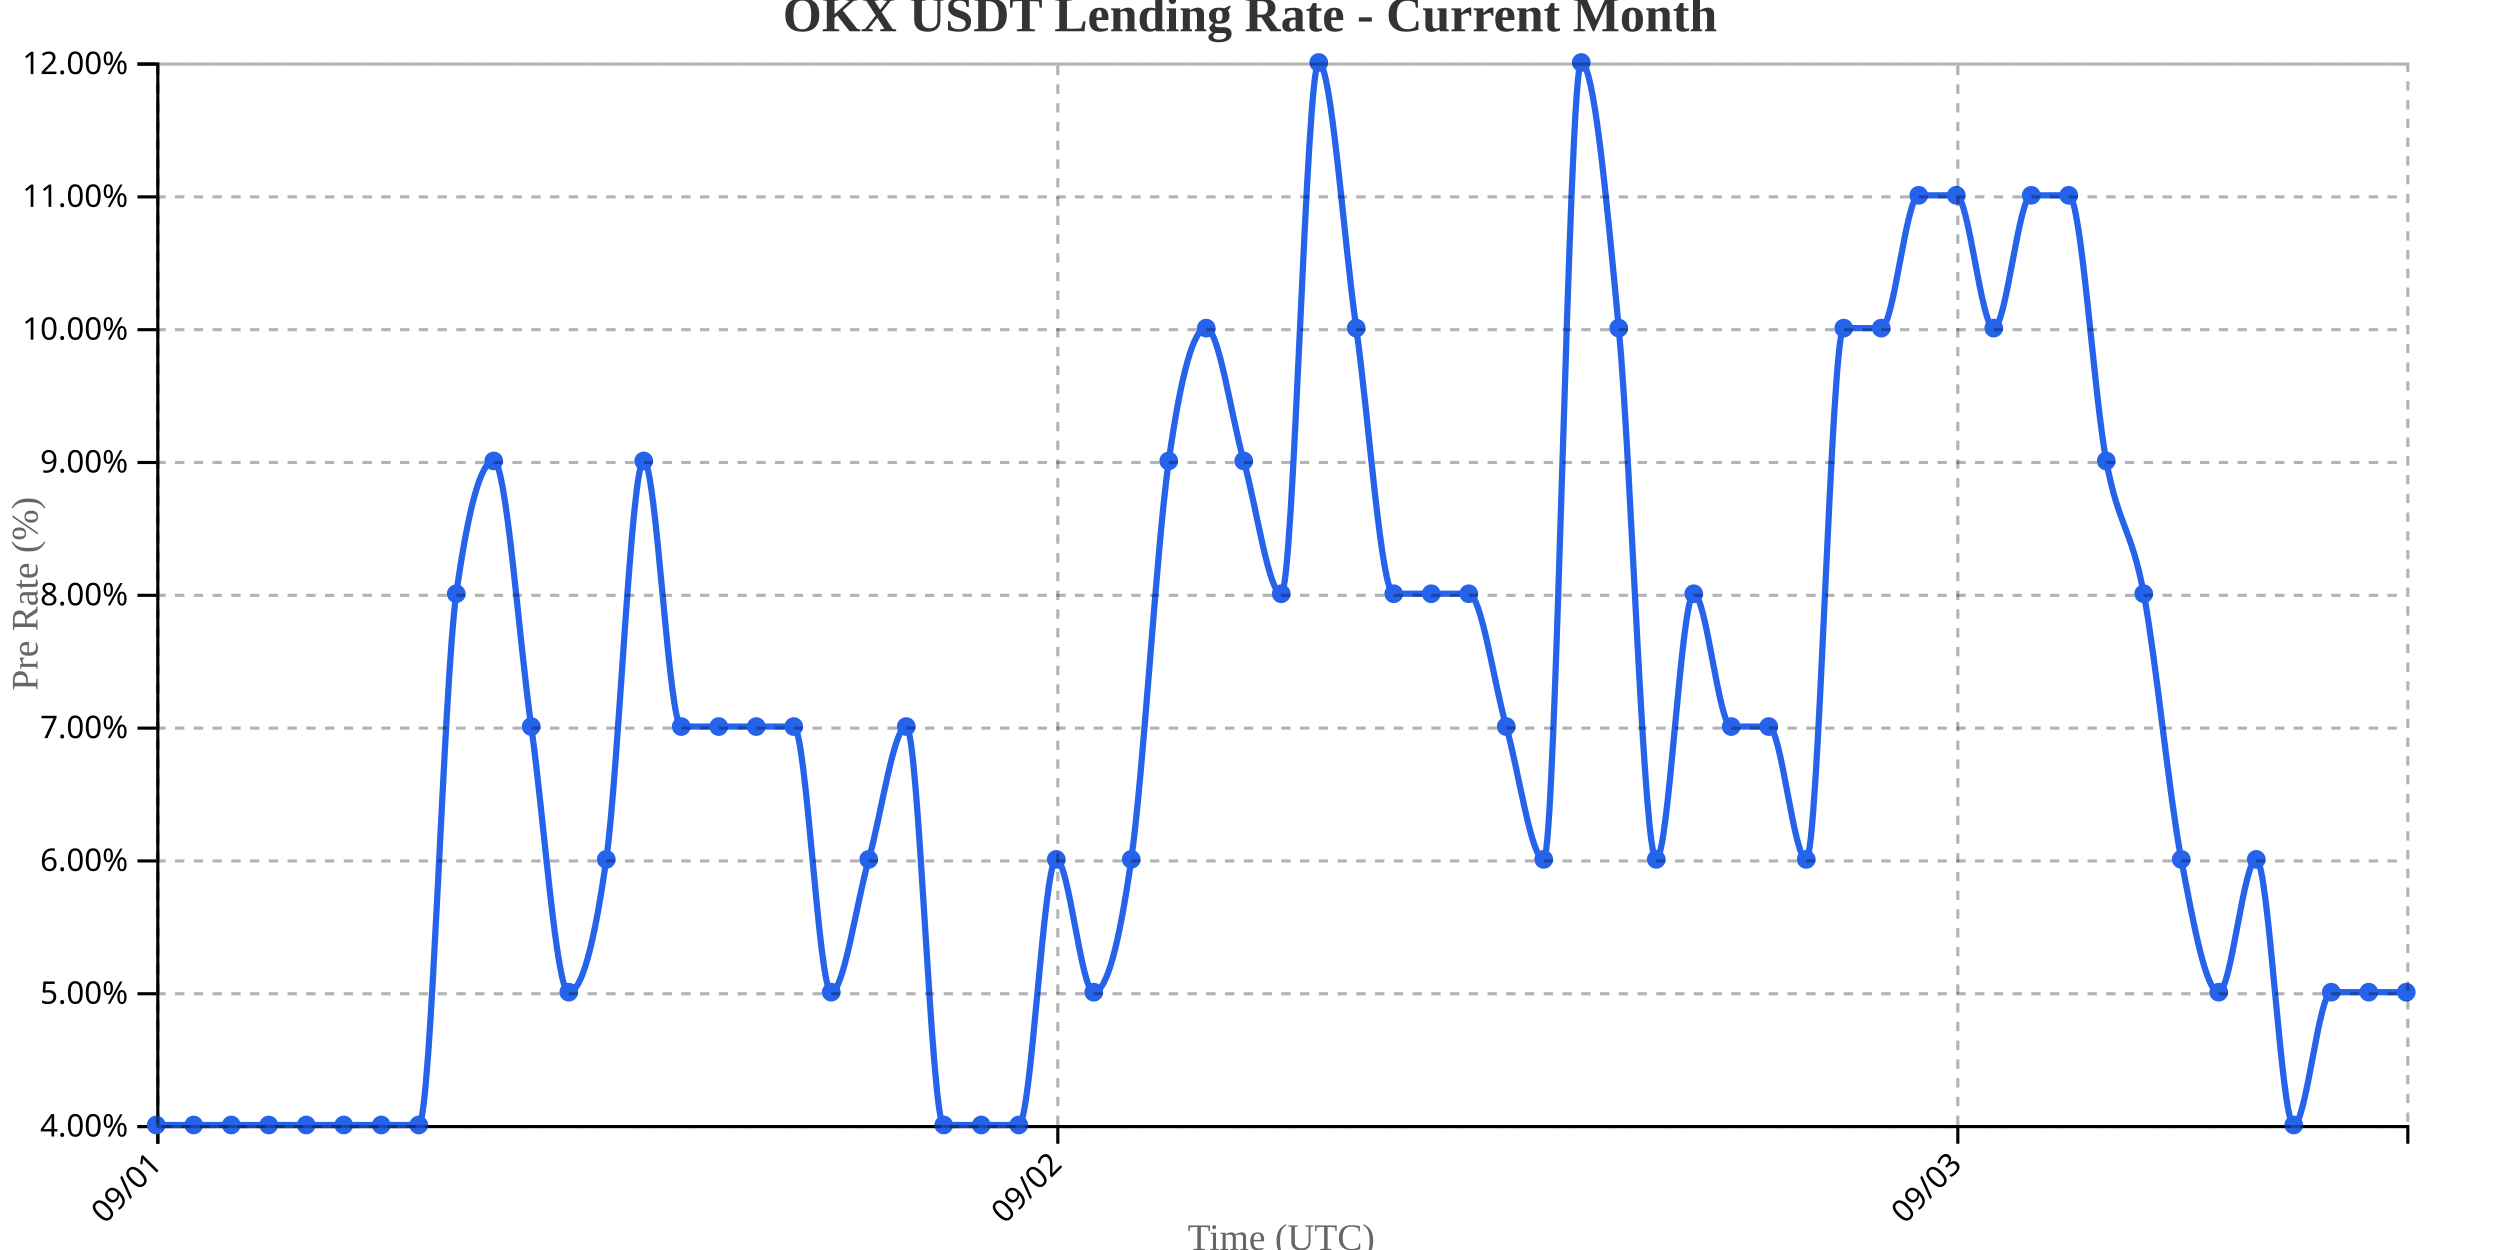
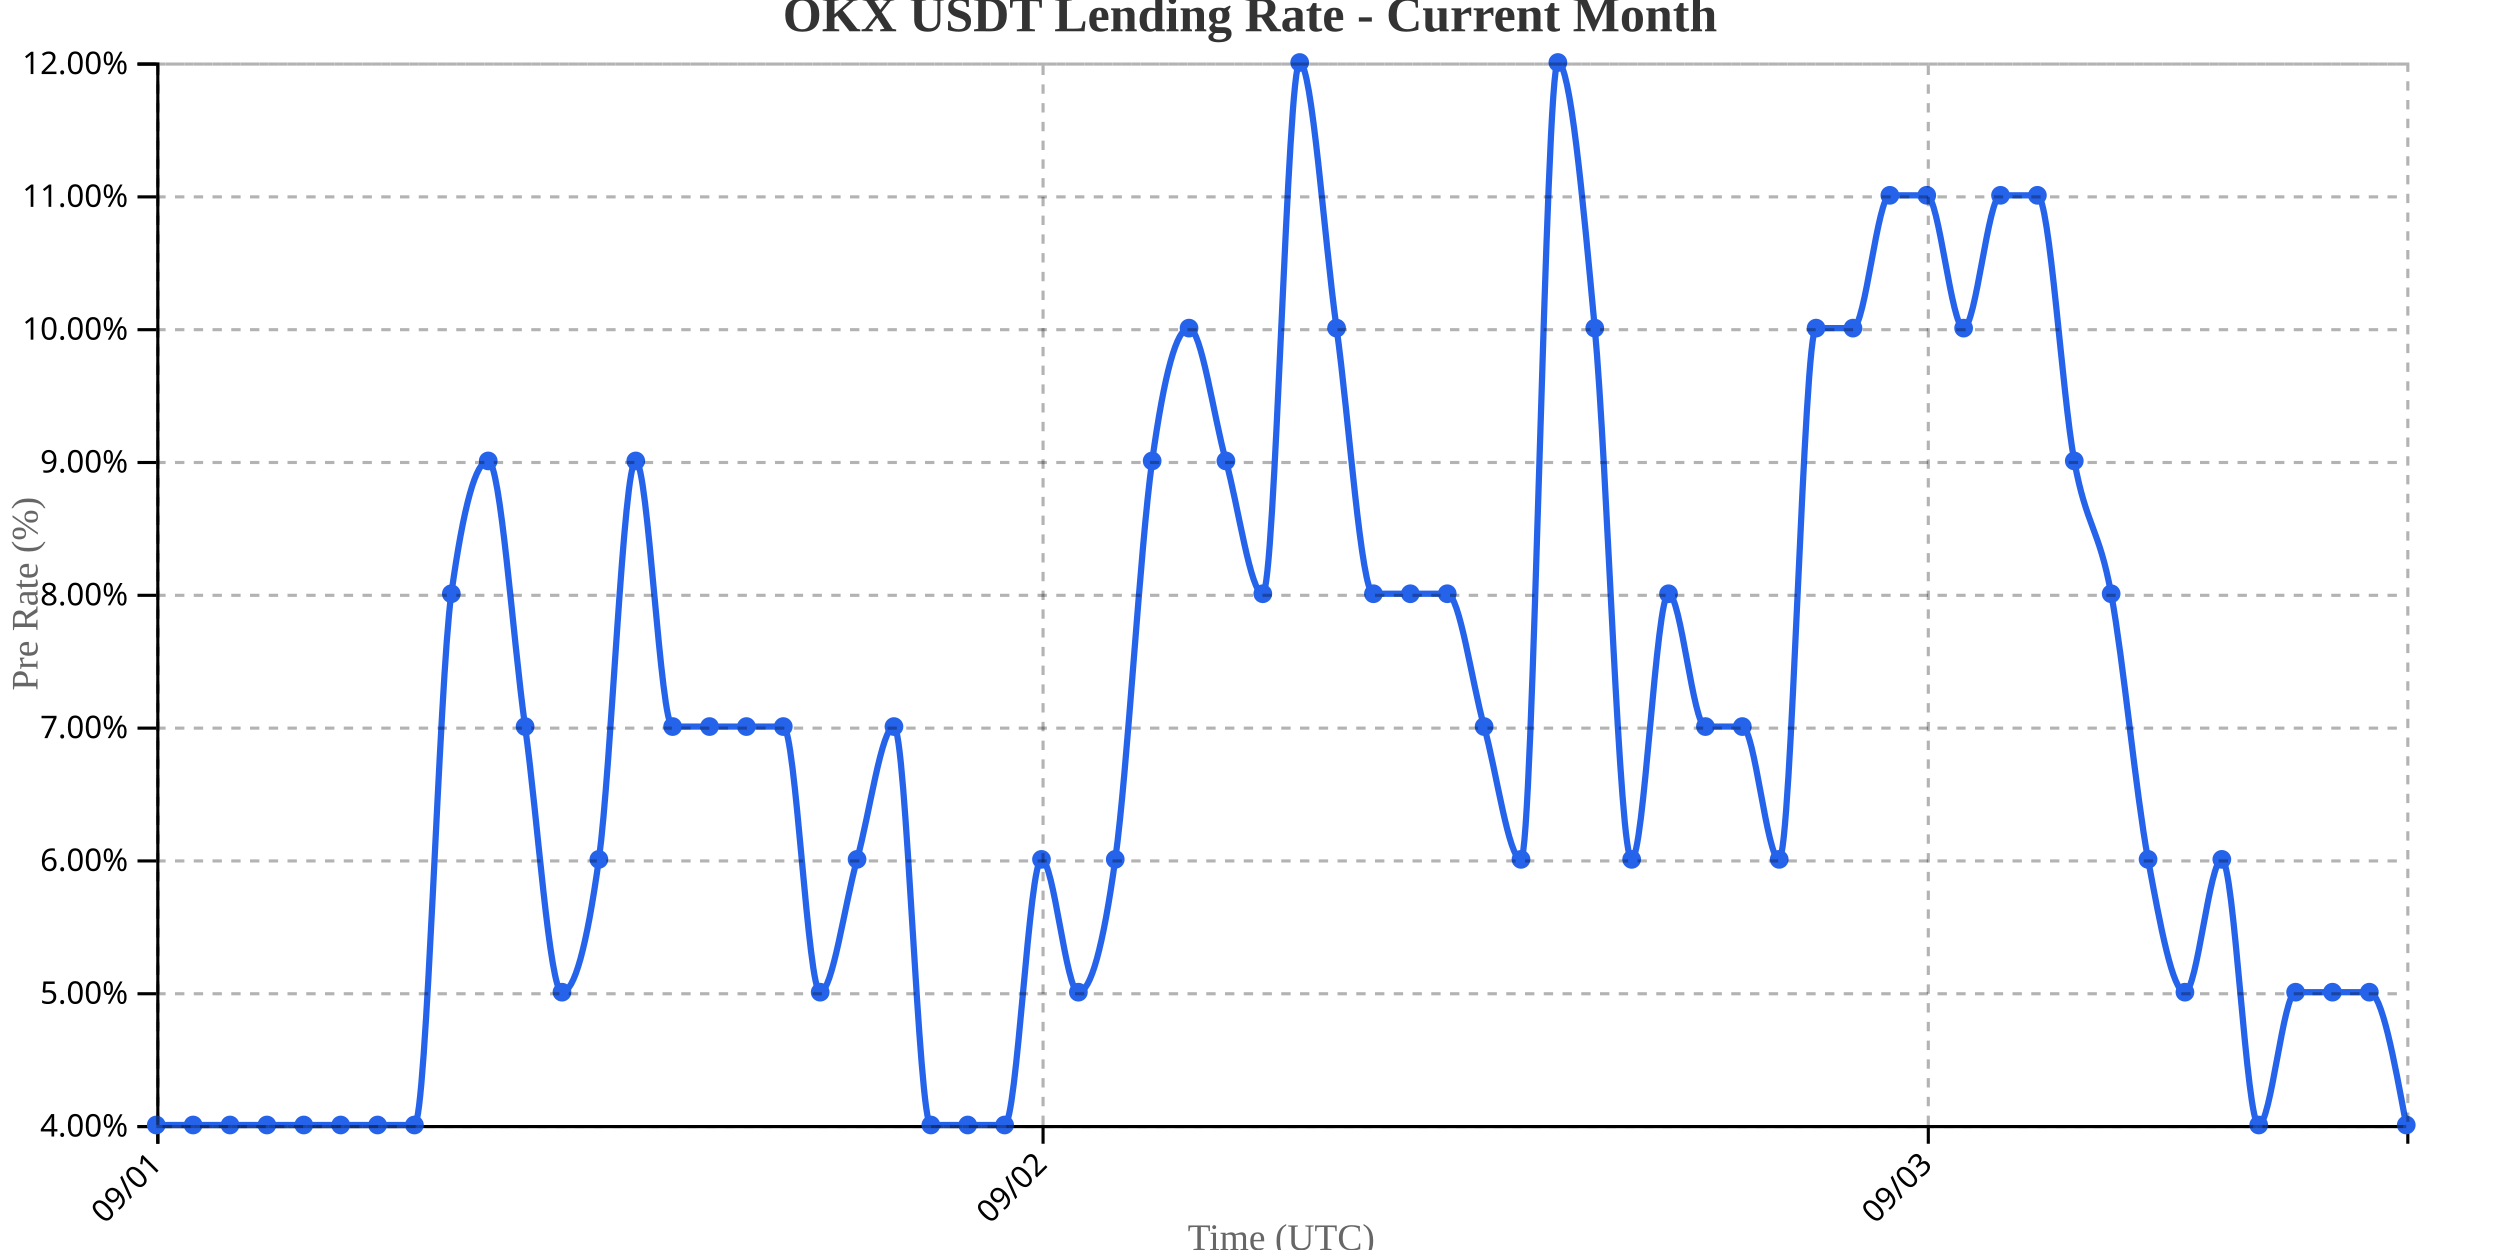
<svg xmlns="http://www.w3.org/2000/svg" width="800" height="400">
  <g transform="translate(50,20)">
    <g transform="translate(0,340)" fill="none" font-size="10" font-family="sans-serif" text-anchor="middle">
      <path class="domain" stroke="currentColor" d="M0.5,6V0.5H720.5V6" />
      <g class="tick" opacity="1" transform="translate(0.5,0)">
        <line stroke="currentColor" y2="6" />
        <text fill="currentColor" y="9" dy=".15em" style="text-anchor: end;" dx="-.8em" transform="rotate(-45)">09/01</text>
      </g>
-       <g class="tick" opacity="1" transform="translate(288.5,0)">
+       <g class="tick" opacity="1" transform="translate(283.7787,0)">
        <line stroke="currentColor" y2="6" />
        <text fill="currentColor" y="9" dy=".15em" style="text-anchor: end;" dx="-.8em" transform="rotate(-45)">09/02</text>
      </g>
-       <g class="tick" opacity="1" transform="translate(576.5,0)">
+       <g class="tick" opacity="1" transform="translate(567.0574,0)">
        <line stroke="currentColor" y2="6" />
        <text fill="currentColor" y="9" dy=".15em" style="text-anchor: end;" dx="-.8em" transform="rotate(-45)">09/03</text>
      </g>
    </g>
    <g fill="none" font-size="10" font-family="sans-serif" text-anchor="end">
      <path class="domain" stroke="currentColor" d="M-6,340.5H0.5V0.5H-6" />
      <g class="tick" opacity="1" transform="translate(0,340.5)">
        <line stroke="currentColor" x2="-6" />
        <text fill="currentColor" x="-9" dy="0.32em">4.00%</text>
      </g>
      <g class="tick" opacity="1" transform="translate(0,298)">
        <line stroke="currentColor" x2="-6" />
        <text fill="currentColor" x="-9" dy="0.32em">5.00%</text>
      </g>
      <g class="tick" opacity="1" transform="translate(0,255.5)">
        <line stroke="currentColor" x2="-6" />
        <text fill="currentColor" x="-9" dy="0.32em">6.00%</text>
      </g>
      <g class="tick" opacity="1" transform="translate(0,213)">
        <line stroke="currentColor" x2="-6" />
        <text fill="currentColor" x="-9" dy="0.32em">7.00%</text>
      </g>
      <g class="tick" opacity="1" transform="translate(0,170.5)">
        <line stroke="currentColor" x2="-6" />
        <text fill="currentColor" x="-9" dy="0.32em">8.00%</text>
      </g>
      <g class="tick" opacity="1" transform="translate(0,128)">
        <line stroke="currentColor" x2="-6" />
        <text fill="currentColor" x="-9" dy="0.32em">9.00%</text>
      </g>
      <g class="tick" opacity="1" transform="translate(0,85.5)">
        <line stroke="currentColor" x2="-6" />
        <text fill="currentColor" x="-9" dy="0.32em">10.00%</text>
      </g>
      <g class="tick" opacity="1" transform="translate(0,43)">
        <line stroke="currentColor" x2="-6" />
        <text fill="currentColor" x="-9" dy="0.32em">11.00%</text>
      </g>
      <g class="tick" opacity="1" transform="translate(0,0.5)">
        <line stroke="currentColor" x2="-6" />
        <text fill="currentColor" x="-9" dy="0.32em">12.00%</text>
      </g>
    </g>
    <text transform="rotate(-90)" y="-50" x="-170" dy="1em" style="text-anchor: middle; font-size: 12px; fill: #666;">Pre Rate (%)</text>
    <text transform="translate(360, 380)" style="text-anchor: middle; font-size: 12px; fill: #666;">Time (UTC)</text>
-     <path fill="none" stroke="#2563eb" stroke-width="2" d="M0,340C4,340,8,340,12,340C16,340,20,340,24,340C28,340,32,340,36,340C40,340,44,340,48,340C52,340,56,340,60,340C64,340,68,340,72,340C76,340,80,340,84,340C88,340,92,198.333,96,170C100,141.667,104,127.5,108,127.5C112,127.5,116,184.167,120,212.5C124,240.833,128,297.5,132,297.5C136,297.5,140,283.333,144,255C148,226.667,152,127.5,156,127.5C160,127.5,164,212.5,168,212.5C172,212.5,176,212.5,180,212.5C184,212.5,188,212.5,192,212.5C196,212.5,200,212.5,204,212.5C208,212.5,212,297.5,216,297.5C220,297.5,224,269.167,228,255C232,240.833,236,212.5,240,212.5C244,212.5,248,340,252,340C256,340,260,340,264,340C268,340,272,340,276,340C280,340,284,255,288,255C292,255,296,297.5,300,297.5C304,297.5,308,283.333,312,255C316,226.667,320,155.833,324,127.5C328,99.167,332,85,336,85C340,85,344,113.333,348,127.5C352,141.667,356,170,360,170C364,170,368,0,372,0C376,0,380,56.667,384,85C388,113.333,392,170,396,170C400,170,404,170,408,170C412,170,416,170,420,170C424,170,428,198.333,432,212.5C436,226.667,440,255,444,255C448,255,452,0,456,0C460,0,464,42.5,468,85C472,127.5,476,255,480,255C484,255,488,170,492,170C496,170,500,212.5,504,212.5C508,212.5,512,212.5,516,212.5C520,212.5,524,255,528,255C532,255,536,85,540,85C544,85,548,85,552,85C556,85,560,42.5,564,42.5C568,42.5,572,42.5,576,42.5C580,42.5,584,85,588,85C592,85,596,42.5,600,42.5C604,42.5,608,42.5,612,42.5C616,42.5,620,106.25,624,127.5C628,148.75,632,148.75,636,170C640,191.25,644,233.75,648,255C652,276.25,656,297.5,660,297.5C664,297.5,668,255,672,255C676,255,680,340,684,340C688,340,692,297.5,696,297.5C700,297.5,704,297.5,708,297.5C712,297.5,716,297.5,720,297.5" />
+     <path fill="none" stroke="#2563eb" stroke-width="2" d="M0,340C3.934,340,7.869,340,11.803,340C15.738,340,19.672,340,23.607,340C27.541,340,31.475,340,35.41,340C39.344,340,43.279,340,47.213,340C51.148,340,55.082,340,59.016,340C62.951,340,66.885,340,70.82,340C74.754,340,78.689,340,82.623,340C86.557,340,90.492,198.333,94.426,170C98.361,141.667,102.295,127.5,106.23,127.5C110.164,127.5,114.098,184.167,118.033,212.5C121.967,240.833,125.902,297.5,129.836,297.5C133.77,297.5,137.705,283.333,141.639,255C145.574,226.667,149.508,127.5,153.443,127.5C157.377,127.5,161.311,212.5,165.246,212.5C169.18,212.5,173.115,212.5,177.049,212.5C180.984,212.5,184.918,212.5,188.852,212.5C192.787,212.5,196.721,212.5,200.656,212.5C204.59,212.5,208.525,297.5,212.459,297.5C216.393,297.5,220.328,269.167,224.262,255C228.197,240.833,232.131,212.5,236.066,212.5C240,212.5,243.934,340,247.869,340C251.803,340,255.738,340,259.672,340C263.607,340,267.541,340,271.475,340C275.41,340,279.344,255,283.279,255C287.213,255,291.148,297.5,295.082,297.5C299.016,297.5,302.951,283.333,306.885,255C310.82,226.667,314.754,155.833,318.689,127.5C322.623,99.167,326.557,85,330.492,85C334.426,85,338.361,113.333,342.295,127.5C346.23,141.667,350.164,170,354.098,170C358.033,170,361.967,0,365.902,0C369.836,0,373.77,56.667,377.705,85C381.639,113.333,385.574,170,389.508,170C393.443,170,397.377,170,401.311,170C405.246,170,409.18,170,413.115,170C417.049,170,420.984,198.333,424.918,212.5C428.852,226.667,432.787,255,436.721,255C440.656,255,444.59,0,448.525,0C452.459,0,456.393,42.5,460.328,85C464.262,127.5,468.197,255,472.131,255C476.066,255,480,170,483.934,170C487.869,170,491.803,212.5,495.738,212.5C499.672,212.5,503.607,212.5,507.541,212.5C511.475,212.5,515.41,255,519.344,255C523.279,255,527.213,85,531.148,85C535.082,85,539.016,85,542.951,85C546.885,85,550.82,42.5,554.754,42.5C558.689,42.5,562.623,42.5,566.557,42.5C570.492,42.5,574.426,85,578.361,85C582.295,85,586.23,42.5,590.164,42.5C594.098,42.5,598.033,42.5,601.967,42.5C605.902,42.5,609.836,106.25,613.77,127.5C617.705,148.75,621.639,148.75,625.574,170C629.508,191.25,633.443,233.75,637.377,255C641.311,276.25,645.246,297.5,649.18,297.5C653.115,297.5,657.049,255,660.984,255C664.918,255,668.852,340,672.787,340C676.721,340,680.656,297.5,684.59,297.5C688.525,297.5,692.459,297.5,696.393,297.5C700.328,297.5,704.262,297.5,708.197,297.5C712.131,297.5,716.066,318.75,720,340" />
    <circle class="dot" cx="0" cy="340" r="3" fill="#2563eb" />
-     <circle class="dot" cx="12" cy="340" r="3" fill="#2563eb" />
-     <circle class="dot" cx="24" cy="340" r="3" fill="#2563eb" />
-     <circle class="dot" cx="36" cy="340" r="3" fill="#2563eb" />
-     <circle class="dot" cx="48" cy="340" r="3" fill="#2563eb" />
-     <circle class="dot" cx="60" cy="340" r="3" fill="#2563eb" />
-     <circle class="dot" cx="72" cy="340" r="3" fill="#2563eb" />
-     <circle class="dot" cx="84" cy="340" r="3" fill="#2563eb" />
-     <circle class="dot" cx="96" cy="170" r="3" fill="#2563eb" />
-     <circle class="dot" cx="108" cy="127.5" r="3" fill="#2563eb" />
-     <circle class="dot" cx="120" cy="212.5" r="3" fill="#2563eb" />
-     <circle class="dot" cx="132" cy="297.5" r="3" fill="#2563eb" />
-     <circle class="dot" cx="144" cy="255" r="3" fill="#2563eb" />
-     <circle class="dot" cx="156" cy="127.5" r="3" fill="#2563eb" />
-     <circle class="dot" cx="168" cy="212.5" r="3" fill="#2563eb" />
-     <circle class="dot" cx="180" cy="212.5" r="3" fill="#2563eb" />
-     <circle class="dot" cx="192" cy="212.5" r="3" fill="#2563eb" />
-     <circle class="dot" cx="204" cy="212.5" r="3" fill="#2563eb" />
-     <circle class="dot" cx="216" cy="297.5" r="3" fill="#2563eb" />
-     <circle class="dot" cx="228" cy="255" r="3" fill="#2563eb" />
-     <circle class="dot" cx="240" cy="212.5" r="3" fill="#2563eb" />
-     <circle class="dot" cx="252" cy="340" r="3" fill="#2563eb" />
-     <circle class="dot" cx="264" cy="340" r="3" fill="#2563eb" />
-     <circle class="dot" cx="276" cy="340" r="3" fill="#2563eb" />
-     <circle class="dot" cx="288" cy="255" r="3" fill="#2563eb" />
-     <circle class="dot" cx="300" cy="297.5" r="3" fill="#2563eb" />
-     <circle class="dot" cx="312" cy="255" r="3" fill="#2563eb" />
-     <circle class="dot" cx="324" cy="127.5" r="3" fill="#2563eb" />
-     <circle class="dot" cx="336" cy="85" r="3" fill="#2563eb" />
-     <circle class="dot" cx="348" cy="127.5" r="3" fill="#2563eb" />
-     <circle class="dot" cx="360" cy="170" r="3" fill="#2563eb" />
-     <circle class="dot" cx="372" cy="0" r="3" fill="#2563eb" />
-     <circle class="dot" cx="384" cy="85" r="3" fill="#2563eb" />
-     <circle class="dot" cx="396" cy="170" r="3" fill="#2563eb" />
-     <circle class="dot" cx="408" cy="170" r="3" fill="#2563eb" />
-     <circle class="dot" cx="420" cy="170" r="3" fill="#2563eb" />
-     <circle class="dot" cx="432" cy="212.5" r="3" fill="#2563eb" />
-     <circle class="dot" cx="444" cy="255" r="3" fill="#2563eb" />
-     <circle class="dot" cx="456" cy="0" r="3" fill="#2563eb" />
-     <circle class="dot" cx="468" cy="85" r="3" fill="#2563eb" />
-     <circle class="dot" cx="480" cy="255" r="3" fill="#2563eb" />
-     <circle class="dot" cx="492" cy="170" r="3" fill="#2563eb" />
-     <circle class="dot" cx="504" cy="212.5" r="3" fill="#2563eb" />
-     <circle class="dot" cx="516" cy="212.5" r="3" fill="#2563eb" />
-     <circle class="dot" cx="528" cy="255" r="3" fill="#2563eb" />
-     <circle class="dot" cx="540" cy="85" r="3" fill="#2563eb" />
-     <circle class="dot" cx="552" cy="85" r="3" fill="#2563eb" />
-     <circle class="dot" cx="564" cy="42.5" r="3" fill="#2563eb" />
-     <circle class="dot" cx="576" cy="42.5" r="3" fill="#2563eb" />
-     <circle class="dot" cx="588" cy="85" r="3" fill="#2563eb" />
-     <circle class="dot" cx="600" cy="42.5" r="3" fill="#2563eb" />
-     <circle class="dot" cx="612" cy="42.5" r="3" fill="#2563eb" />
-     <circle class="dot" cx="624" cy="127.5" r="3" fill="#2563eb" />
-     <circle class="dot" cx="636" cy="170" r="3" fill="#2563eb" />
-     <circle class="dot" cx="648" cy="255" r="3" fill="#2563eb" />
-     <circle class="dot" cx="660" cy="297.5" r="3" fill="#2563eb" />
-     <circle class="dot" cx="672" cy="255" r="3" fill="#2563eb" />
-     <circle class="dot" cx="684" cy="340" r="3" fill="#2563eb" />
-     <circle class="dot" cx="696" cy="297.5" r="3" fill="#2563eb" />
-     <circle class="dot" cx="708" cy="297.5" r="3" fill="#2563eb" />
-     <circle class="dot" cx="720" cy="297.5" r="3" fill="#2563eb" />
+     <circle class="dot" cx="11.803" cy="340" r="3" fill="#2563eb" />
+     <circle class="dot" cx="23.607" cy="340" r="3" fill="#2563eb" />
+     <circle class="dot" cx="35.41" cy="340" r="3" fill="#2563eb" />
+     <circle class="dot" cx="47.213" cy="340" r="3" fill="#2563eb" />
+     <circle class="dot" cx="59.016" cy="340" r="3" fill="#2563eb" />
+     <circle class="dot" cx="70.82" cy="340" r="3" fill="#2563eb" />
+     <circle class="dot" cx="82.623" cy="340" r="3" fill="#2563eb" />
+     <circle class="dot" cx="94.426" cy="170" r="3" fill="#2563eb" />
+     <circle class="dot" cx="106.23" cy="127.5" r="3" fill="#2563eb" />
+     <circle class="dot" cx="118.033" cy="212.5" r="3" fill="#2563eb" />
+     <circle class="dot" cx="129.836" cy="297.5" r="3" fill="#2563eb" />
+     <circle class="dot" cx="141.639" cy="255" r="3" fill="#2563eb" />
+     <circle class="dot" cx="153.443" cy="127.5" r="3" fill="#2563eb" />
+     <circle class="dot" cx="165.246" cy="212.5" r="3" fill="#2563eb" />
+     <circle class="dot" cx="177.049" cy="212.5" r="3" fill="#2563eb" />
+     <circle class="dot" cx="188.852" cy="212.5" r="3" fill="#2563eb" />
+     <circle class="dot" cx="200.656" cy="212.5" r="3" fill="#2563eb" />
+     <circle class="dot" cx="212.459" cy="297.5" r="3" fill="#2563eb" />
+     <circle class="dot" cx="224.262" cy="255" r="3" fill="#2563eb" />
+     <circle class="dot" cx="236.066" cy="212.5" r="3" fill="#2563eb" />
+     <circle class="dot" cx="247.869" cy="340" r="3" fill="#2563eb" />
+     <circle class="dot" cx="259.672" cy="340" r="3" fill="#2563eb" />
+     <circle class="dot" cx="271.475" cy="340" r="3" fill="#2563eb" />
+     <circle class="dot" cx="283.279" cy="255" r="3" fill="#2563eb" />
+     <circle class="dot" cx="295.082" cy="297.5" r="3" fill="#2563eb" />
+     <circle class="dot" cx="306.885" cy="255" r="3" fill="#2563eb" />
+     <circle class="dot" cx="318.689" cy="127.5" r="3" fill="#2563eb" />
+     <circle class="dot" cx="330.492" cy="85" r="3" fill="#2563eb" />
+     <circle class="dot" cx="342.295" cy="127.5" r="3" fill="#2563eb" />
+     <circle class="dot" cx="354.098" cy="170" r="3" fill="#2563eb" />
+     <circle class="dot" cx="365.902" cy="0" r="3" fill="#2563eb" />
+     <circle class="dot" cx="377.705" cy="85" r="3" fill="#2563eb" />
+     <circle class="dot" cx="389.508" cy="170" r="3" fill="#2563eb" />
+     <circle class="dot" cx="401.311" cy="170" r="3" fill="#2563eb" />
+     <circle class="dot" cx="413.115" cy="170" r="3" fill="#2563eb" />
+     <circle class="dot" cx="424.918" cy="212.5" r="3" fill="#2563eb" />
+     <circle class="dot" cx="436.721" cy="255" r="3" fill="#2563eb" />
+     <circle class="dot" cx="448.525" cy="0" r="3" fill="#2563eb" />
+     <circle class="dot" cx="460.328" cy="85" r="3" fill="#2563eb" />
+     <circle class="dot" cx="472.131" cy="255" r="3" fill="#2563eb" />
+     <circle class="dot" cx="483.934" cy="170" r="3" fill="#2563eb" />
+     <circle class="dot" cx="495.738" cy="212.5" r="3" fill="#2563eb" />
+     <circle class="dot" cx="507.541" cy="212.5" r="3" fill="#2563eb" />
+     <circle class="dot" cx="519.344" cy="255" r="3" fill="#2563eb" />
+     <circle class="dot" cx="531.148" cy="85" r="3" fill="#2563eb" />
+     <circle class="dot" cx="542.951" cy="85" r="3" fill="#2563eb" />
+     <circle class="dot" cx="554.754" cy="42.5" r="3" fill="#2563eb" />
+     <circle class="dot" cx="566.557" cy="42.5" r="3" fill="#2563eb" />
+     <circle class="dot" cx="578.361" cy="85" r="3" fill="#2563eb" />
+     <circle class="dot" cx="590.164" cy="42.5" r="3" fill="#2563eb" />
+     <circle class="dot" cx="601.967" cy="42.5" r="3" fill="#2563eb" />
+     <circle class="dot" cx="613.77" cy="127.5" r="3" fill="#2563eb" />
+     <circle class="dot" cx="625.574" cy="170" r="3" fill="#2563eb" />
+     <circle class="dot" cx="637.377" cy="255" r="3" fill="#2563eb" />
+     <circle class="dot" cx="649.18" cy="297.5" r="3" fill="#2563eb" />
+     <circle class="dot" cx="660.984" cy="255" r="3" fill="#2563eb" />
+     <circle class="dot" cx="672.787" cy="340" r="3" fill="#2563eb" />
+     <circle class="dot" cx="684.59" cy="297.5" r="3" fill="#2563eb" />
+     <circle class="dot" cx="696.393" cy="297.5" r="3" fill="#2563eb" />
+     <circle class="dot" cx="708.197" cy="297.5" r="3" fill="#2563eb" />
+     <circle class="dot" cx="720" cy="340" r="3" fill="#2563eb" />
    <g class="grid" transform="translate(0,340)" fill="none" font-size="10" font-family="sans-serif" text-anchor="middle" style="stroke-dasharray: 3,3; opacity: 0.3;">
      <path class="domain" stroke="currentColor" d="M0.5,-340V0.5H720.5V-340" />
      <g class="tick" opacity="1" transform="translate(0.5,0)">
        <line stroke="currentColor" y2="-340" />
        <text fill="currentColor" y="3" dy="0.71em" />
      </g>
-       <g class="tick" opacity="1" transform="translate(288.5,0)">
+       <g class="tick" opacity="1" transform="translate(283.7787,0)">
        <line stroke="currentColor" y2="-340" />
        <text fill="currentColor" y="3" dy="0.71em" />
      </g>
-       <g class="tick" opacity="1" transform="translate(576.5,0)">
+       <g class="tick" opacity="1" transform="translate(567.0574,0)">
        <line stroke="currentColor" y2="-340" />
        <text fill="currentColor" y="3" dy="0.71em" />
      </g>
    </g>
    <g class="grid" fill="none" font-size="10" font-family="sans-serif" text-anchor="end" style="stroke-dasharray: 3,3; opacity: 0.3;">
      <path class="domain" stroke="currentColor" d="M720,340.5H0.5V0.5H720" />
      <g class="tick" opacity="1" transform="translate(0,340.5)">
        <line stroke="currentColor" x2="720" />
        <text fill="currentColor" x="-3" dy="0.32em" />
      </g>
      <g class="tick" opacity="1" transform="translate(0,298)">
        <line stroke="currentColor" x2="720" />
        <text fill="currentColor" x="-3" dy="0.32em" />
      </g>
      <g class="tick" opacity="1" transform="translate(0,255.5)">
        <line stroke="currentColor" x2="720" />
        <text fill="currentColor" x="-3" dy="0.32em" />
      </g>
      <g class="tick" opacity="1" transform="translate(0,213)">
        <line stroke="currentColor" x2="720" />
        <text fill="currentColor" x="-3" dy="0.32em" />
      </g>
      <g class="tick" opacity="1" transform="translate(0,170.5)">
        <line stroke="currentColor" x2="720" />
        <text fill="currentColor" x="-3" dy="0.32em" />
      </g>
      <g class="tick" opacity="1" transform="translate(0,128)">
        <line stroke="currentColor" x2="720" />
        <text fill="currentColor" x="-3" dy="0.32em" />
      </g>
      <g class="tick" opacity="1" transform="translate(0,85.5)">
        <line stroke="currentColor" x2="720" />
        <text fill="currentColor" x="-3" dy="0.32em" />
      </g>
      <g class="tick" opacity="1" transform="translate(0,43)">
        <line stroke="currentColor" x2="720" />
        <text fill="currentColor" x="-3" dy="0.32em" />
      </g>
      <g class="tick" opacity="1" transform="translate(0,0.5)">
        <line stroke="currentColor" x2="720" />
        <text fill="currentColor" x="-3" dy="0.32em" />
      </g>
    </g>
  </g>
  <text x="400" y="10" text-anchor="middle" style="font-size: 16px; font-weight: bold; fill: #333;">OKX USDT Lending Rate - Current Month</text>
</svg>
